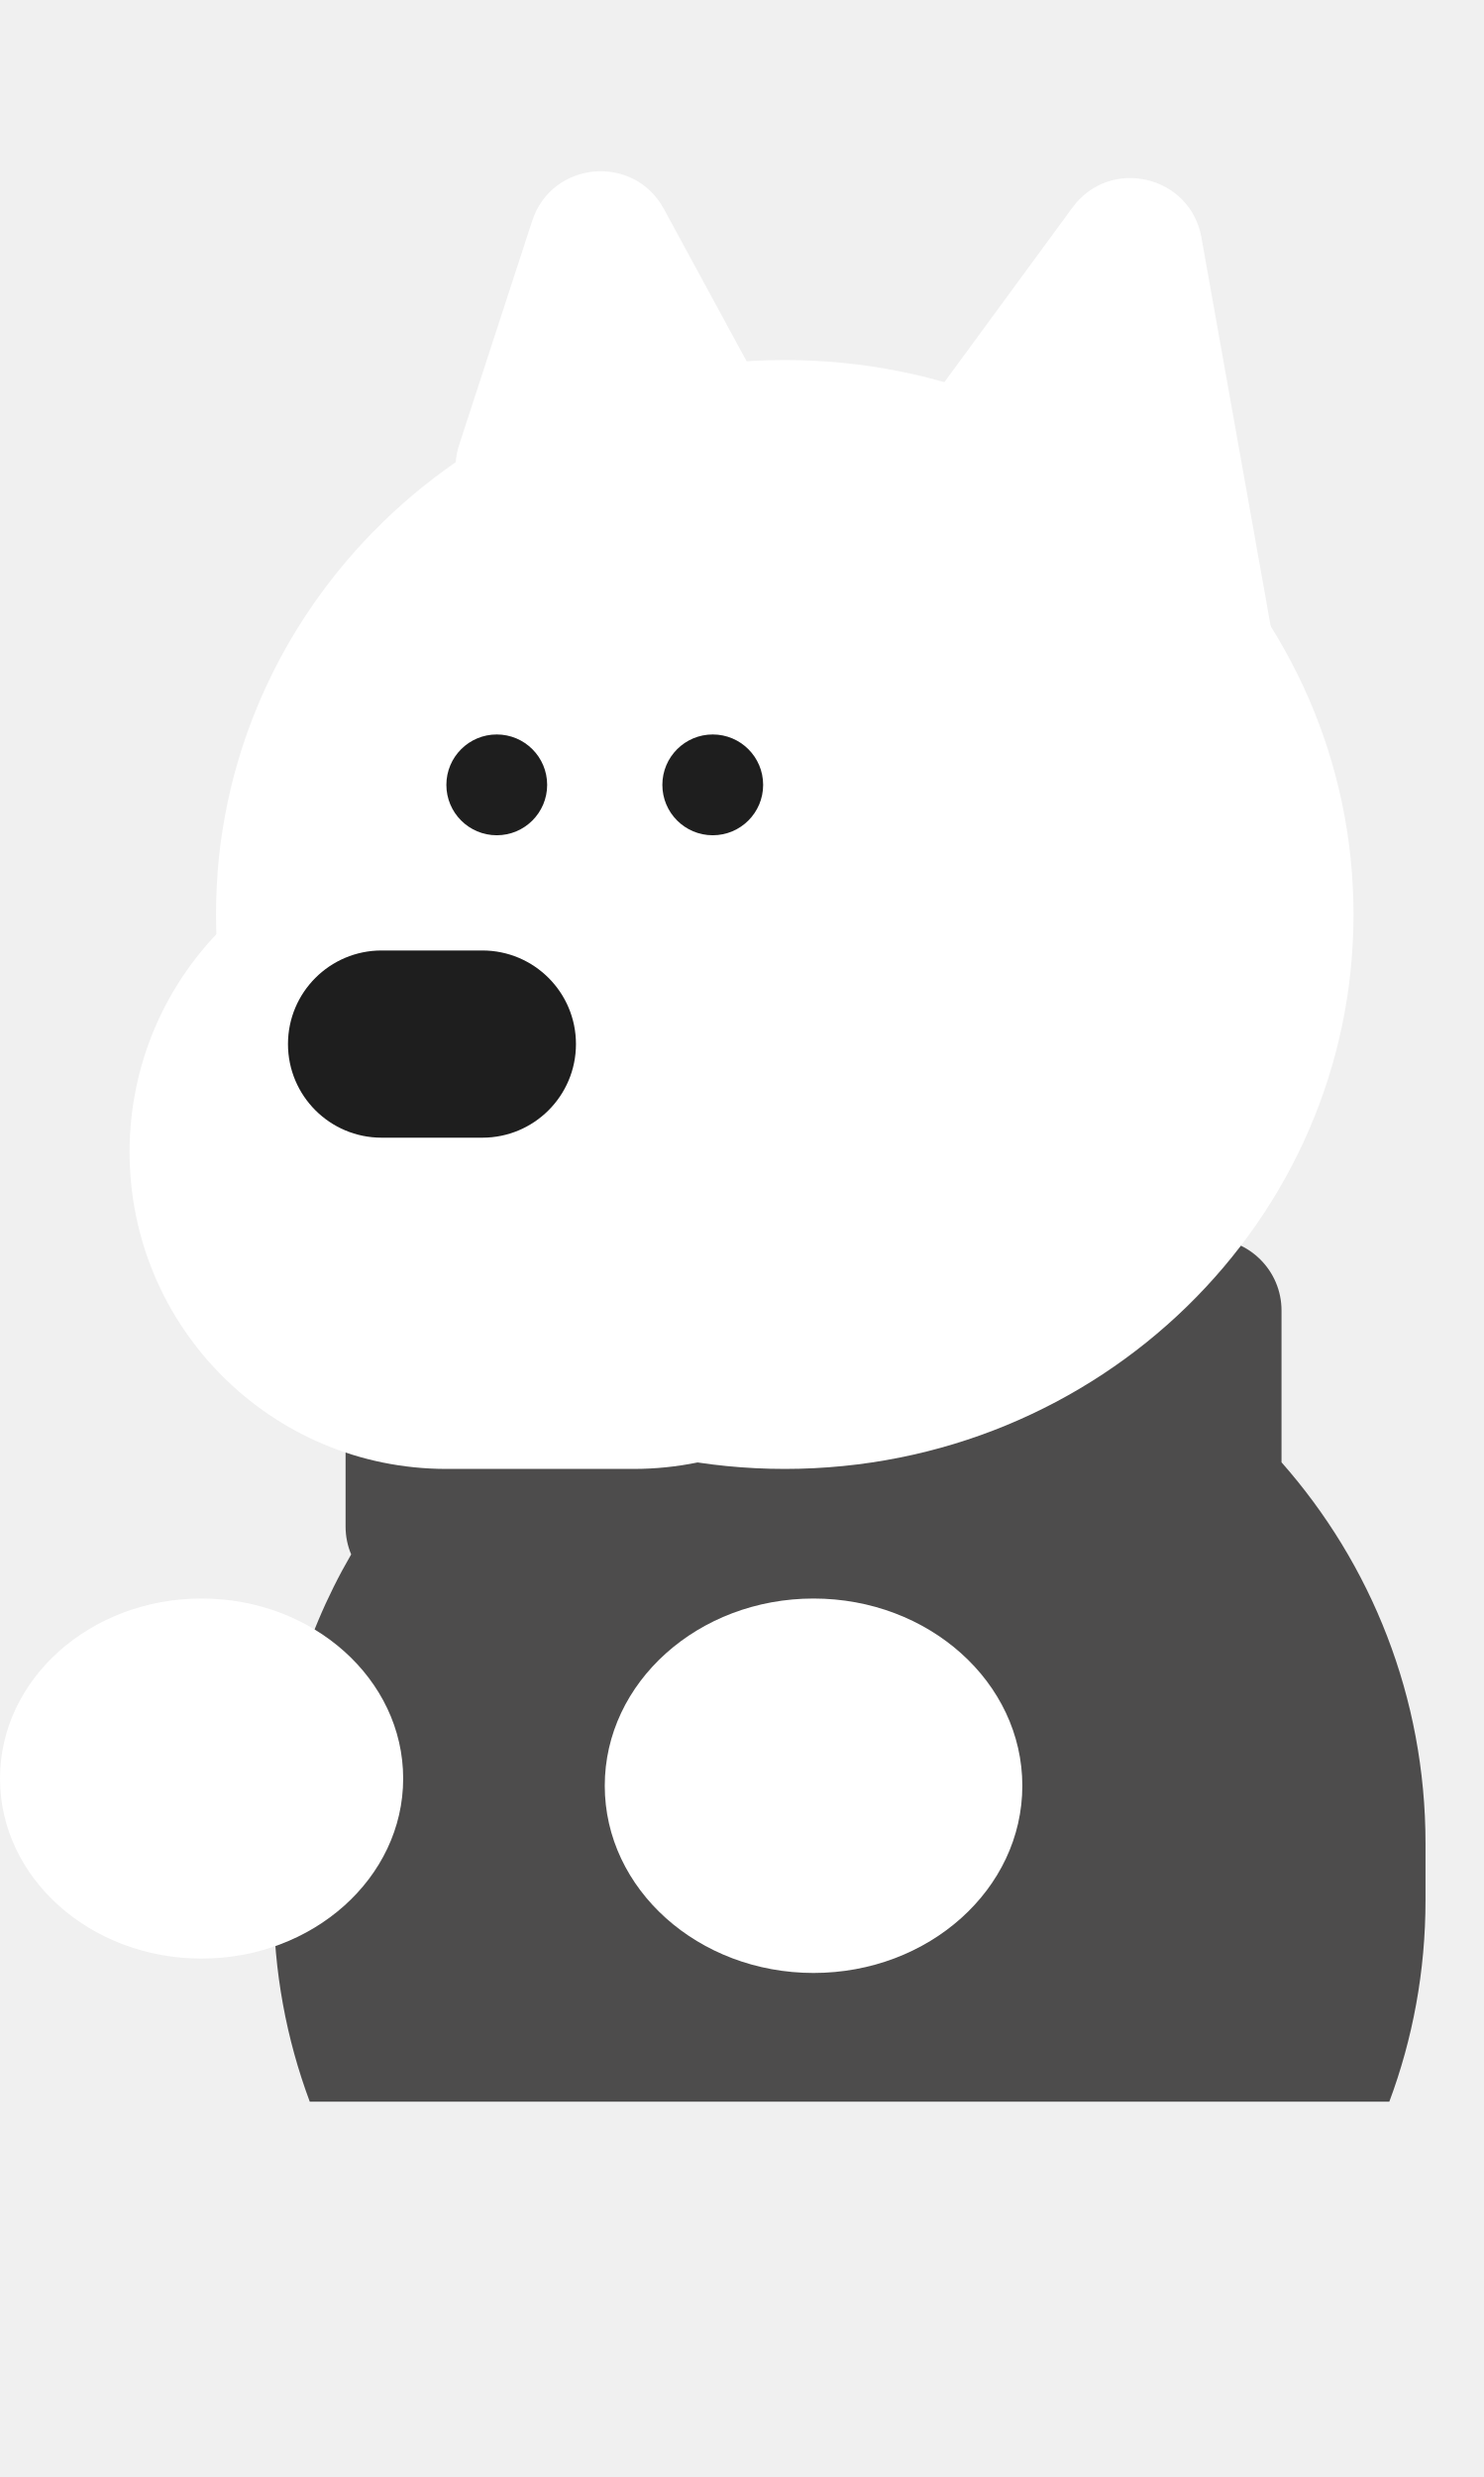
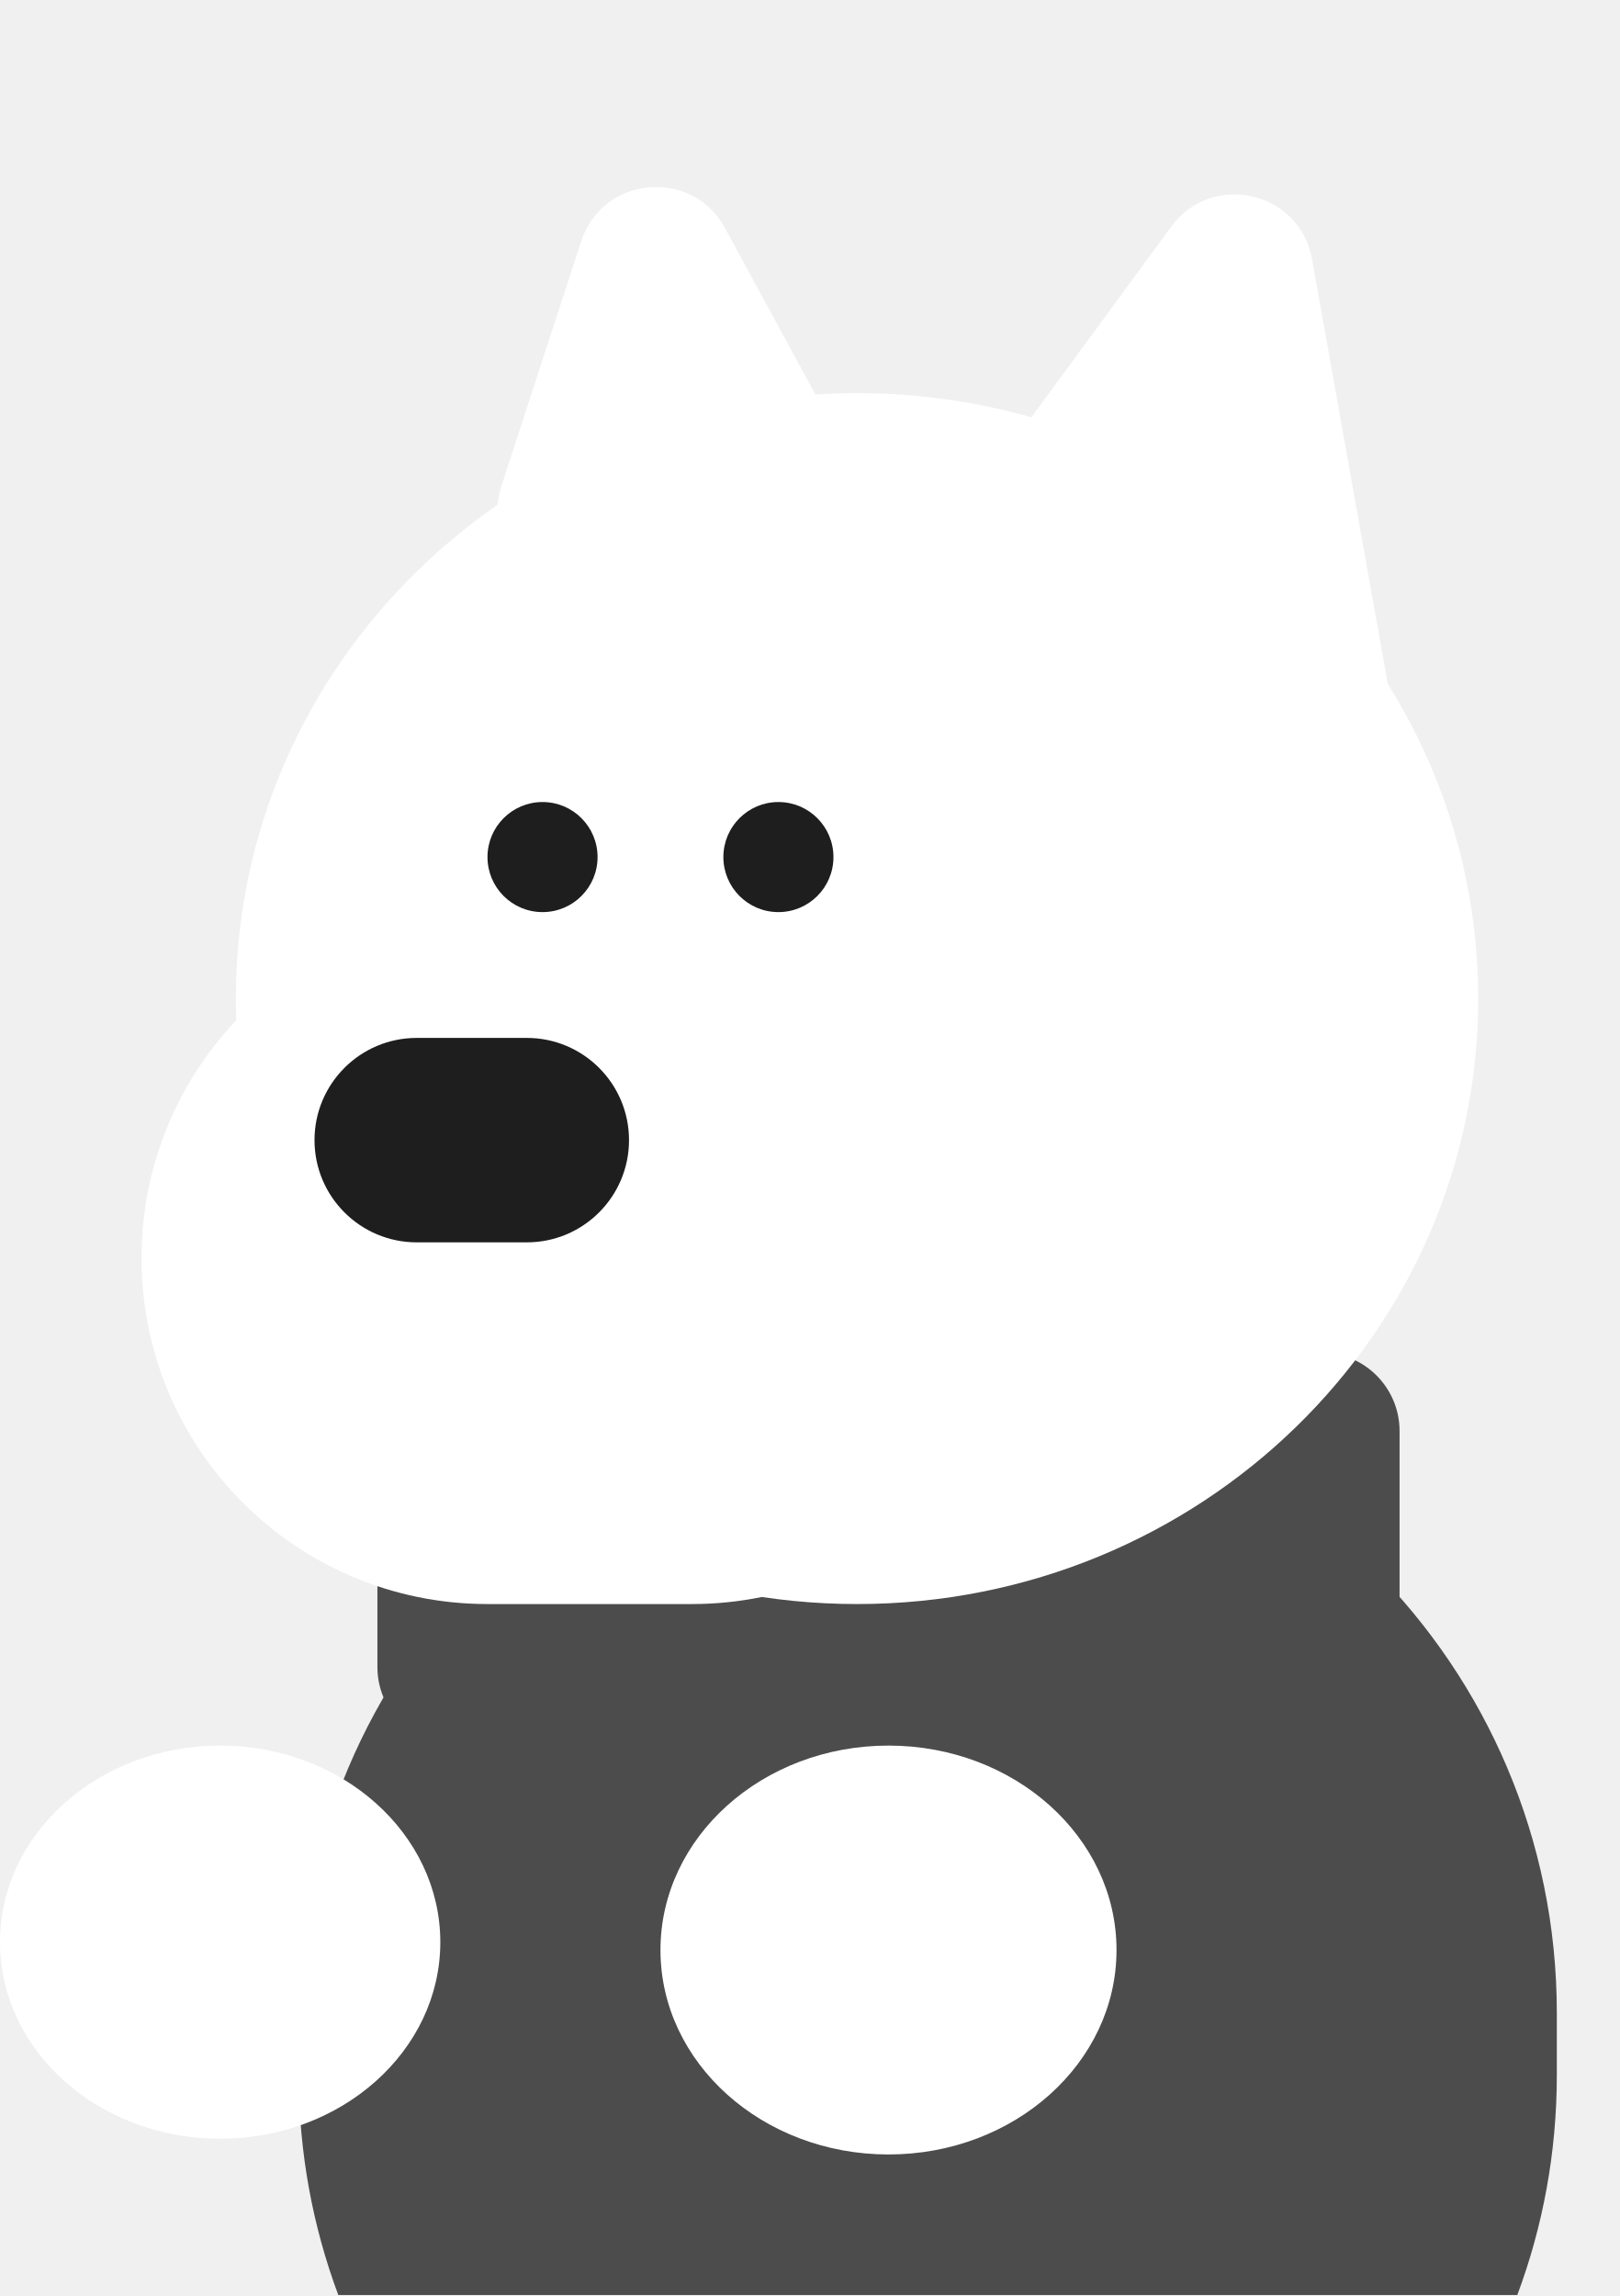
- <svg xmlns="http://www.w3.org/2000/svg" width="103" height="172" viewBox="0 0 103 172" fill="none">
-   <path fill-rule="evenodd" clip-rule="evenodd" d="M29 86C26.239 86 24 88.239 24 91V106C24 106.686 24.138 107.34 24.389 107.936C20.962 113.834 19 120.688 19 128V131.954C19 136.873 19.888 141.585 21.513 145.938H96.487C98.112 141.585 99 136.873 99 131.954V128C99 117.856 95.224 108.593 89 101.542V91C89 88.239 86.761 86 84 86H29ZM59 171.954L58.907 171.954H59.093L59 171.954Z" fill="#4D4C4C" />
+ <svg xmlns="http://www.w3.org/2000/svg" width="103" height="146" viewBox="0 0 103 146" fill="none">
+   <path d="M24 91C24 88.239 26.239 86 29 86H84C86.761 86 89 88.239 89 91V106C89 108.761 86.761 111 84 111H29C26.239 111 24 108.761 24 106V91Z" fill="#4D4C4C" />
+   <path d="M59 88C36.909 88 19 105.909 19 128V131.954C19 136.873 19.888 141.585 21.513 145.938H96.487C98.112 141.585 99 136.873 99 131.954V128C99 105.909 81.091 88 59 88Z" fill="#4D4C4C" />
  <ellipse cx="54.5" cy="63.5" rx="39.5" ry="38.5" fill="white" />
  <path d="M9 80C9 67.85 18.85 58 31 58H44C56.15 58 66 67.85 66 80V80C66 92.15 56.15 102 44 102H37.5H31C18.85 102 9 92.15 9 80V80Z" fill="white" />
  <rect x="20" y="66" width="20" height="13" rx="6.5" fill="#1E1E1E" />
-   <path d="M74.484 14.409C77.085 10.864 82.666 12.161 83.438 16.49L88.58 45.344C89.21 48.877 86.022 51.904 82.526 51.091L60.044 45.867C56.548 45.054 55.021 40.932 57.145 38.038L74.484 14.409Z" fill="url(#paint0_linear_1028_52)" />
-   <path d="M36.958 15.342C38.318 11.17 44.01 10.649 46.105 14.506L53.914 28.882C55.63 32.039 53.554 35.92 49.976 36.248L37.095 37.426C33.517 37.753 30.772 34.312 31.886 30.897L36.958 15.342Z" fill="white" />
+   <path d="M74.484 14.409C77.085 10.864 82.666 12.161 83.437 16.49L88.58 45.344C89.209 48.877 86.022 51.904 82.525 51.091L60.044 45.867C56.548 45.054 55.021 40.932 57.144 38.038L74.484 14.409Z" fill="url(#paint0_linear_1118_729)" />
+   <path d="M36.958 15.342C38.318 11.17 44.01 10.649 46.105 14.505L53.914 28.881C55.63 32.038 53.554 35.92 49.976 36.247L37.095 37.426C33.517 37.753 30.772 34.312 31.886 30.896L36.958 15.342Z" fill="white" />
  <ellipse cx="56.5" cy="124" rx="14.5" ry="13" fill="white" />
  <ellipse cx="14" cy="123.5" rx="14" ry="12.5" fill="white" />
  <circle cx="49.5" cy="54.5" r="3.5" fill="#1E1E1E" />
  <circle cx="34.5" cy="54.5" r="3.5" fill="#1E1E1E" />
  <defs>
-     <linearGradient id="paint0_linear_1028_52" x1="81.39" y1="4.998" x2="82.975" y2="-5.388" gradientUnits="userSpaceOnUse">
+     <linearGradient id="paint0_linear_1118_729" x1="81.389" y1="4.998" x2="82.975" y2="-5.388" gradientUnits="userSpaceOnUse">
      <stop stop-color="white" />
      <stop offset="1" stop-color="#FFCBCB" />
    </linearGradient>
  </defs>
</svg>
